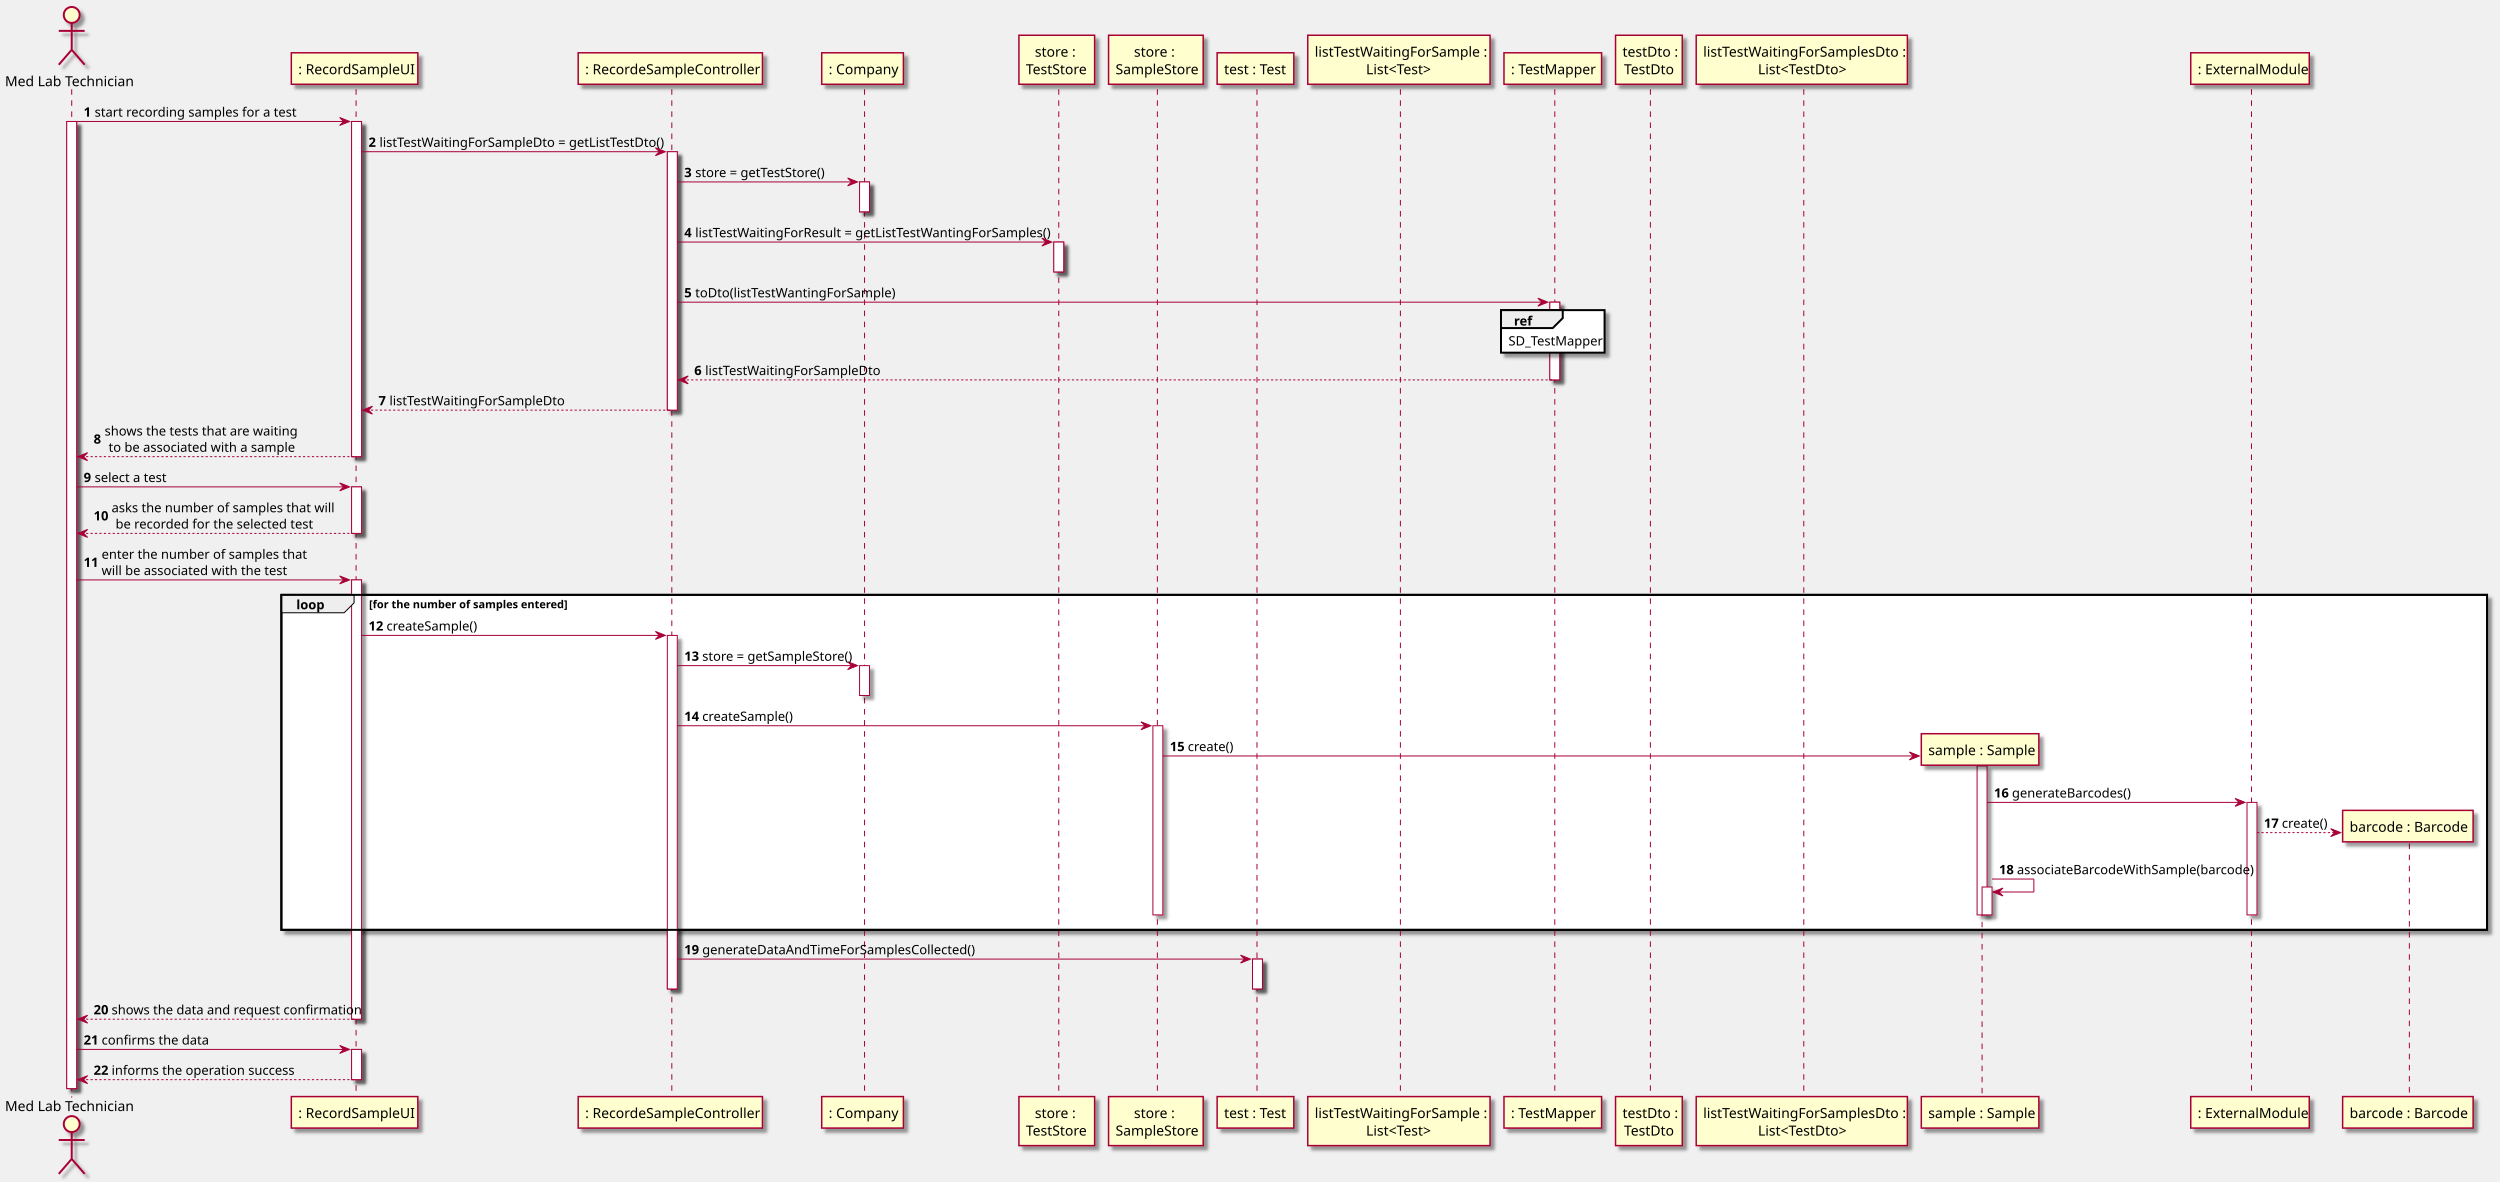
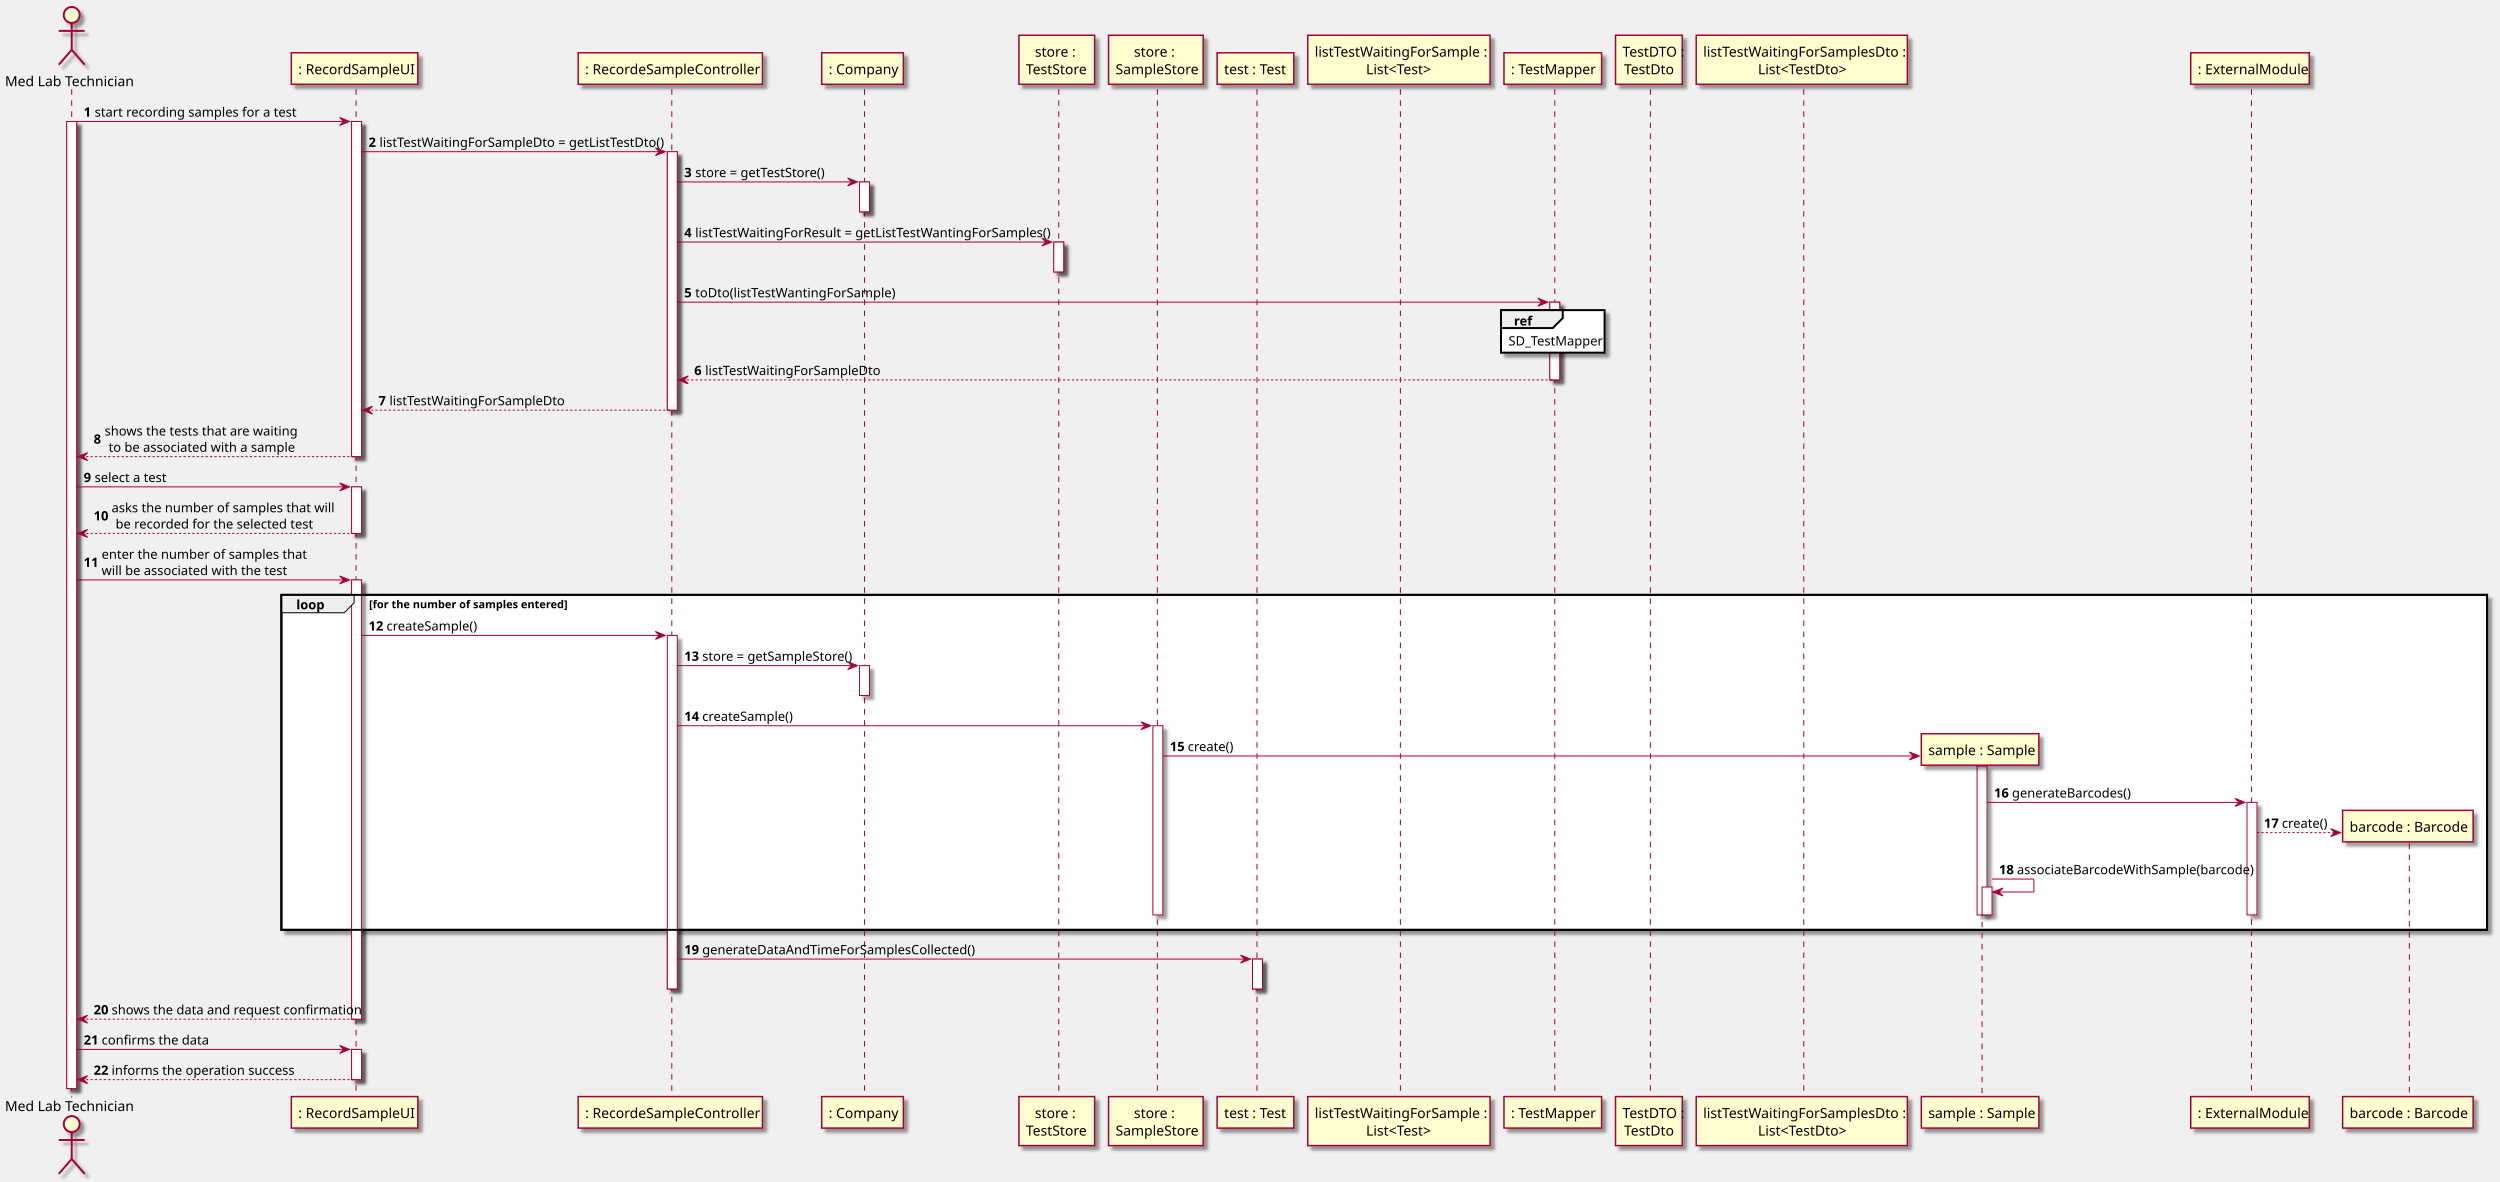
<svg xmlns="http://www.w3.org/2000/svg" contentScriptType="application/ecmascript" contentStyleType="text/css" height="1068.3px" preserveAspectRatio="none" style="width:2259px;height:1068px;" version="1.1" viewBox="0 0 2259 1068" width="2259.9px" zoomAndPan="magnify">
  <defs>
    <filter height="300%" id="f64f2rzbcq5tn" width="300%" x="-1" y="-1">
      <feGaussianBlur result="blurOut" stdDeviation="1.8" />
      <feColorMatrix in="blurOut" result="blurOut2" type="matrix" values="0 0 0 0 0 0 0 0 0 0 0 0 0 0 0 0 0 0 .4 0" />
      <feOffset dx="3.6" dy="3.6" in="blurOut2" result="blurOut3" />
      <feBlend in="SourceGraphic" in2="blurOut3" mode="normal" />
    </filter>
  </defs>
  <g>
    <rect fill="#FFFFFF" filter="url(#f64f2rzbcq5tn)" height="873.907" style="stroke:#A80036;stroke-width:0.9;" width="9" x="60.3" y="109.765" />
    <rect fill="#FFFFFF" filter="url(#f64f2rzbcq5tn)" height="302.864" style="stroke:#A80036;stroke-width:0.9;" width="9" x="317.7" y="109.765" />
    <rect fill="#FFFFFF" filter="url(#f64f2rzbcq5tn)" height="42.033" style="stroke:#A80036;stroke-width:0.9;" width="9" x="317.7" y="439.945" />
    <rect fill="#FFFFFF" filter="url(#f64f2rzbcq5tn)" height="396.928" style="stroke:#A80036;stroke-width:0.9;" width="9" x="317.7" y="524.011" />
    <rect fill="#FFFFFF" filter="url(#f64f2rzbcq5tn)" height="27.316" style="stroke:#A80036;stroke-width:0.9;" width="9" x="317.7" y="948.255" />
    <rect fill="#FFFFFF" filter="url(#f64f2rzbcq5tn)" height="233.515" style="stroke:#A80036;stroke-width:0.9;" width="9" x="603" y="137.081" />
    <rect fill="#FFFFFF" filter="url(#f64f2rzbcq5tn)" height="319.479" style="stroke:#A80036;stroke-width:0.9;" width="9" x="603" y="574.144" />
    <rect fill="#FFFFFF" filter="url(#f64f2rzbcq5tn)" height="27" style="stroke:#A80036;stroke-width:0.9;" width="9" x="776.7" y="164.398" />
    <rect fill="#FFFFFF" filter="url(#f64f2rzbcq5tn)" height="27" style="stroke:#A80036;stroke-width:0.9;" width="9" x="776.7" y="601.46" />
    <rect fill="#FFFFFF" filter="url(#f64f2rzbcq5tn)" height="27" style="stroke:#A80036;stroke-width:0.9;" width="9" x="952.2" y="218.714" />
    <rect fill="#FFFFFF" filter="url(#f64f2rzbcq5tn)" height="170.93" style="stroke:#A80036;stroke-width:0.9;" width="9" x="1041.75" y="655.777" />
    <rect fill="#FFFFFF" filter="url(#f64f2rzbcq5tn)" height="27" style="stroke:#A80036;stroke-width:0.9;" width="9" x="1131.75" y="866.623" />
    <rect fill="#FFFFFF" filter="url(#f64f2rzbcq5tn)" height="70.249" style="stroke:#A80036;stroke-width:0.9;" width="9" x="1400.4" y="273.031" />
    <rect fill="#FFFFFF" filter="url(#f64f2rzbcq5tn)" height="134.613" style="stroke:#A80036;stroke-width:0.9;" width="9" x="1786.5" y="692.093" />
    <rect fill="#FFFFFF" filter="url(#f64f2rzbcq5tn)" height="25.2" style="stroke:#A80036;stroke-width:0.9;" width="9" x="1791" y="801.506" />
    <rect fill="#FFFFFF" filter="url(#f64f2rzbcq5tn)" height="101.665" style="stroke:#A80036;stroke-width:0.9;" width="9" x="2030.4" y="725.041" />
    <rect fill="#FFFFFF" filter="url(#f64f2rzbcq5tn)" height="302.695" style="stroke:#000000;stroke-width:1.8;" width="1993.05" x="254.25" y="537.511" />
    <line style="stroke:#A80036;stroke-width:0.9;stroke-dasharray:5.0,5.0;" x1="64.8" x2="64.8" y1="80.648" y2="991.772" />
    <line style="stroke:#A80036;stroke-width:0.9;stroke-dasharray:5.0,5.0;" x1="321.75" x2="321.75" y1="80.648" y2="991.772" />
    <line style="stroke:#A80036;stroke-width:0.9;stroke-dasharray:5.0,5.0;" x1="607.05" x2="607.05" y1="80.648" y2="991.772" />
    <line style="stroke:#A80036;stroke-width:0.9;stroke-dasharray:5.0,5.0;" x1="781.2" x2="781.2" y1="80.648" y2="991.772" />
    <line style="stroke:#A80036;stroke-width:0.9;stroke-dasharray:5.0,5.0;" x1="956.7" x2="956.7" y1="80.648" y2="991.772" />
    <line style="stroke:#A80036;stroke-width:0.9;stroke-dasharray:5.0,5.0;" x1="1045.8" x2="1045.8" y1="80.648" y2="991.772" />
    <line style="stroke:#A80036;stroke-width:0.9;stroke-dasharray:5.0,5.0;" x1="1135.8" x2="1135.8" y1="80.648" y2="991.772" />
    <line style="stroke:#A80036;stroke-width:0.9;stroke-dasharray:5.0,5.0;" x1="1265.4" x2="1265.4" y1="80.648" y2="991.772" />
    <line style="stroke:#A80036;stroke-width:0.9;stroke-dasharray:5.0,5.0;" x1="1404.9" x2="1404.9" y1="80.648" y2="991.772" />
    <line style="stroke:#A80036;stroke-width:0.9;stroke-dasharray:5.0,5.0;" x1="1491.3" x2="1491.3" y1="80.648" y2="991.772" />
    <line style="stroke:#A80036;stroke-width:0.9;stroke-dasharray:5.0,5.0;" x1="1629.9" x2="1629.9" y1="80.648" y2="991.772" />
    <line style="stroke:#A80036;stroke-width:0.9;stroke-dasharray:5.0,5.0;" x1="1791" x2="1791" y1="692.951" y2="991.772" />
    <line style="stroke:#A80036;stroke-width:0.9;stroke-dasharray:5.0,5.0;" x1="2034.45" x2="2034.45" y1="80.648" y2="991.772" />
    <line style="stroke:#A80036;stroke-width:0.9;stroke-dasharray:5.0,5.0;" x1="2177.1" x2="2177.1" y1="762.216" y2="991.772" />
    <text fill="#000000" font-family="sans-serif" font-size="12.6" lengthAdjust="spacing" textLength="115.2" x="4.5" y="77.88">Med Lab Technician</text>
    <ellipse cx="64.8" cy="13.5" fill="#FEFECE" filter="url(#f64f2rzbcq5tn)" rx="7.2" ry="7.2" style="stroke:#A80036;stroke-width:1.8;" />
    <path d="M64.8,20.7 L64.8,45 M53.1,27.9 L76.5,27.9 M64.8,45 L53.1,58.5 M64.8,45 L76.5,58.5 " fill="none" filter="url(#f64f2rzbcq5tn)" style="stroke:#A80036;stroke-width:1.8;" />
    <text fill="#000000" font-family="sans-serif" font-size="12.6" lengthAdjust="spacing" textLength="115.2" x="4.5" y="1003.952">Med Lab Technician</text>
    <ellipse cx="64.8" cy="1015.72" fill="#FEFECE" filter="url(#f64f2rzbcq5tn)" rx="7.2" ry="7.2" style="stroke:#A80036;stroke-width:1.8;" />
    <path d="M64.8,1022.92 L64.8,1047.22 M53.1,1030.12 L76.5,1030.12 M64.8,1047.22 L53.1,1060.72 M64.8,1047.22 L76.5,1060.72 " fill="none" filter="url(#f64f2rzbcq5tn)" style="stroke:#A80036;stroke-width:1.8;" />
    <rect fill="#FEFECE" filter="url(#f64f2rzbcq5tn)" height="28.448" style="stroke:#A80036;stroke-width:1.35;" width="114.3" x="263.25" y="47.7" />
    <text fill="#000000" font-family="sans-serif" font-size="12.6" lengthAdjust="spacing" textLength="101.7" x="269.55" y="67.08">: RecordSampleUI</text>
    <rect fill="#FEFECE" filter="url(#f64f2rzbcq5tn)" height="28.448" style="stroke:#A80036;stroke-width:1.35;" width="114.3" x="263.25" y="990.872" />
    <text fill="#000000" font-family="sans-serif" font-size="12.6" lengthAdjust="spacing" textLength="101.7" x="269.55" y="1010.252">: RecordSampleUI</text>
    <rect fill="#FEFECE" filter="url(#f64f2rzbcq5tn)" height="28.448" style="stroke:#A80036;stroke-width:1.35;" width="166.5" x="522.45" y="47.7" />
    <text fill="#000000" font-family="sans-serif" font-size="12.6" lengthAdjust="spacing" textLength="153.9" x="528.75" y="67.08">: RecordeSampleController</text>
    <rect fill="#FEFECE" filter="url(#f64f2rzbcq5tn)" height="28.448" style="stroke:#A80036;stroke-width:1.35;" width="166.5" x="522.45" y="990.872" />
    <text fill="#000000" font-family="sans-serif" font-size="12.6" lengthAdjust="spacing" textLength="153.9" x="528.75" y="1010.252">: RecordeSampleController</text>
    <rect fill="#FEFECE" filter="url(#f64f2rzbcq5tn)" height="28.448" style="stroke:#A80036;stroke-width:1.35;" width="73.8" x="742.5" y="47.7" />
    <text fill="#000000" font-family="sans-serif" font-size="12.6" lengthAdjust="spacing" textLength="61.2" x="748.8" y="67.08">: Company</text>
    <rect fill="#FEFECE" filter="url(#f64f2rzbcq5tn)" height="28.448" style="stroke:#A80036;stroke-width:1.35;" width="73.8" x="742.5" y="990.872" />
    <text fill="#000000" font-family="sans-serif" font-size="12.6" lengthAdjust="spacing" textLength="61.2" x="748.8" y="1010.252">: Company</text>
    <rect fill="#FEFECE" filter="url(#f64f2rzbcq5tn)" height="44.297" style="stroke:#A80036;stroke-width:1.35;" width="68.4" x="920.7" y="31.852" />
    <text fill="#000000" font-family="sans-serif" font-size="12.6" lengthAdjust="spacing" textLength="36" x="935.1" y="51.231">store :</text>
    <text fill="#000000" font-family="sans-serif" font-size="12.6" lengthAdjust="spacing" textLength="55.8" x="927" y="67.08">TestStore</text>
    <rect fill="#FEFECE" filter="url(#f64f2rzbcq5tn)" height="44.297" style="stroke:#A80036;stroke-width:1.35;" width="68.4" x="920.7" y="990.872" />
    <text fill="#000000" font-family="sans-serif" font-size="12.6" lengthAdjust="spacing" textLength="36" x="935.1" y="1010.252">store :</text>
    <text fill="#000000" font-family="sans-serif" font-size="12.6" lengthAdjust="spacing" textLength="55.8" x="927" y="1026.1">TestStore</text>
    <rect fill="#FEFECE" filter="url(#f64f2rzbcq5tn)" height="44.297" style="stroke:#A80036;stroke-width:1.35;" width="85.5" x="1001.7" y="31.852" />
    <text fill="#000000" font-family="sans-serif" font-size="12.6" lengthAdjust="spacing" textLength="36" x="1024.65" y="51.231">store :</text>
    <text fill="#000000" font-family="sans-serif" font-size="12.6" lengthAdjust="spacing" textLength="72.9" x="1008" y="67.08">SampleStore</text>
    <rect fill="#FEFECE" filter="url(#f64f2rzbcq5tn)" height="44.297" style="stroke:#A80036;stroke-width:1.35;" width="85.5" x="1001.7" y="990.872" />
    <text fill="#000000" font-family="sans-serif" font-size="12.6" lengthAdjust="spacing" textLength="36" x="1024.65" y="1010.252">store :</text>
    <text fill="#000000" font-family="sans-serif" font-size="12.6" lengthAdjust="spacing" textLength="72.9" x="1008" y="1026.1">SampleStore</text>
    <rect fill="#FEFECE" filter="url(#f64f2rzbcq5tn)" height="28.448" style="stroke:#A80036;stroke-width:1.35;" width="69.3" x="1099.8" y="47.7" />
    <text fill="#000000" font-family="sans-serif" font-size="12.6" lengthAdjust="spacing" textLength="56.7" x="1106.1" y="67.08">test : Test</text>
    <rect fill="#FEFECE" filter="url(#f64f2rzbcq5tn)" height="28.448" style="stroke:#A80036;stroke-width:1.35;" width="69.3" x="1099.8" y="990.872" />
    <text fill="#000000" font-family="sans-serif" font-size="12.6" lengthAdjust="spacing" textLength="56.7" x="1106.1" y="1010.252">test : Test</text>
    <rect fill="#FEFECE" filter="url(#f64f2rzbcq5tn)" height="44.297" style="stroke:#A80036;stroke-width:1.35;" width="164.7" x="1181.7" y="31.852" />
    <text fill="#000000" font-family="sans-serif" font-size="12.6" lengthAdjust="spacing" textLength="152.1" x="1188" y="51.231">listTestWaitingForSample :</text>
    <text fill="#000000" font-family="sans-serif" font-size="12.6" lengthAdjust="spacing" textLength="59.4" x="1234.35" y="67.08">List&lt;Test&gt;</text>
    <rect fill="#FEFECE" filter="url(#f64f2rzbcq5tn)" height="44.297" style="stroke:#A80036;stroke-width:1.35;" width="164.7" x="1181.7" y="990.872" />
    <text fill="#000000" font-family="sans-serif" font-size="12.6" lengthAdjust="spacing" textLength="152.1" x="1188" y="1010.252">listTestWaitingForSample :</text>
    <text fill="#000000" font-family="sans-serif" font-size="12.6" lengthAdjust="spacing" textLength="59.4" x="1234.35" y="1026.1">List&lt;Test&gt;</text>
    <rect fill="#FEFECE" filter="url(#f64f2rzbcq5tn)" height="28.448" style="stroke:#A80036;stroke-width:1.35;" width="88.2" x="1359" y="47.7" />
    <text fill="#000000" font-family="sans-serif" font-size="12.6" lengthAdjust="spacing" textLength="75.6" x="1365.3" y="67.08">: TestMapper</text>
    <rect fill="#FEFECE" filter="url(#f64f2rzbcq5tn)" height="28.448" style="stroke:#A80036;stroke-width:1.35;" width="88.2" x="1359" y="990.872" />
    <text fill="#000000" font-family="sans-serif" font-size="12.6" lengthAdjust="spacing" textLength="75.6" x="1365.3" y="1010.252">: TestMapper</text>
    <rect fill="#FEFECE" filter="url(#f64f2rzbcq5tn)" height="44.297" style="stroke:#A80036;stroke-width:1.35;" width="60.3" x="1459.8" y="31.852" />
-     <text fill="#000000" font-family="sans-serif" font-size="12.6" lengthAdjust="spacing" textLength="47.7" x="1466.1" y="51.231">testDto :</text>
+     <text fill="#000000" font-family="sans-serif" font-size="12.6" lengthAdjust="spacing" textLength="47.7" x="1466.1" y="51.231">TestDTO :</text>
    <text fill="#000000" font-family="sans-serif" font-size="12.6" lengthAdjust="spacing" textLength="45" x="1467.45" y="67.08">TestDto</text>
    <rect fill="#FEFECE" filter="url(#f64f2rzbcq5tn)" height="44.297" style="stroke:#A80036;stroke-width:1.35;" width="60.3" x="1459.8" y="990.872" />
-     <text fill="#000000" font-family="sans-serif" font-size="12.6" lengthAdjust="spacing" textLength="47.7" x="1466.1" y="1010.252">testDto :</text>
+     <text fill="#000000" font-family="sans-serif" font-size="12.6" lengthAdjust="spacing" textLength="47.7" x="1466.1" y="1010.252">TestDTO :</text>
    <text fill="#000000" font-family="sans-serif" font-size="12.6" lengthAdjust="spacing" textLength="45" x="1467.45" y="1026.1">TestDto</text>
    <rect fill="#FEFECE" filter="url(#f64f2rzbcq5tn)" height="44.297" style="stroke:#A80036;stroke-width:1.35;" width="190.8" x="1532.7" y="31.852" />
    <text fill="#000000" font-family="sans-serif" font-size="12.6" lengthAdjust="spacing" textLength="178.2" x="1539" y="51.231">listTestWaitingForSamplesDto :</text>
    <text fill="#000000" font-family="sans-serif" font-size="12.6" lengthAdjust="spacing" textLength="79.2" x="1588.5" y="67.08">List&lt;TestDto&gt;</text>
    <rect fill="#FEFECE" filter="url(#f64f2rzbcq5tn)" height="44.297" style="stroke:#A80036;stroke-width:1.35;" width="190.8" x="1532.7" y="990.872" />
    <text fill="#000000" font-family="sans-serif" font-size="12.6" lengthAdjust="spacing" textLength="178.2" x="1539" y="1010.252">listTestWaitingForSamplesDto :</text>
    <text fill="#000000" font-family="sans-serif" font-size="12.6" lengthAdjust="spacing" textLength="79.2" x="1588.5" y="1026.1">List&lt;TestDto&gt;</text>
    <rect fill="#FEFECE" filter="url(#f64f2rzbcq5tn)" height="28.448" style="stroke:#A80036;stroke-width:1.35;" width="106.2" x="1736.1" y="990.872" />
    <text fill="#000000" font-family="sans-serif" font-size="12.6" lengthAdjust="spacing" textLength="93.6" x="1742.4" y="1010.252">sample : Sample</text>
    <rect fill="#FEFECE" filter="url(#f64f2rzbcq5tn)" height="28.448" style="stroke:#A80036;stroke-width:1.35;" width="107.1" x="1979.55" y="47.7" />
    <text fill="#000000" font-family="sans-serif" font-size="12.6" lengthAdjust="spacing" textLength="94.5" x="1985.85" y="67.08">: ExternalModule</text>
    <rect fill="#FEFECE" filter="url(#f64f2rzbcq5tn)" height="28.448" style="stroke:#A80036;stroke-width:1.35;" width="107.1" x="1979.55" y="990.872" />
    <text fill="#000000" font-family="sans-serif" font-size="12.6" lengthAdjust="spacing" textLength="94.5" x="1985.85" y="1010.252">: ExternalModule</text>
    <rect fill="#FEFECE" filter="url(#f64f2rzbcq5tn)" height="28.448" style="stroke:#A80036;stroke-width:1.35;" width="117.9" x="2116.8" y="990.872" />
    <text fill="#000000" font-family="sans-serif" font-size="12.6" lengthAdjust="spacing" textLength="105.3" x="2123.1" y="1010.252">barcode : Barcode</text>
    <rect fill="#FFFFFF" filter="url(#f64f2rzbcq5tn)" height="873.907" style="stroke:#A80036;stroke-width:0.9;" width="9" x="60.3" y="109.765" />
    <rect fill="#FFFFFF" filter="url(#f64f2rzbcq5tn)" height="302.864" style="stroke:#A80036;stroke-width:0.9;" width="9" x="317.7" y="109.765" />
    <rect fill="#FFFFFF" filter="url(#f64f2rzbcq5tn)" height="42.033" style="stroke:#A80036;stroke-width:0.9;" width="9" x="317.7" y="439.945" />
    <rect fill="#FFFFFF" filter="url(#f64f2rzbcq5tn)" height="396.928" style="stroke:#A80036;stroke-width:0.9;" width="9" x="317.7" y="524.011" />
    <rect fill="#FFFFFF" filter="url(#f64f2rzbcq5tn)" height="27.316" style="stroke:#A80036;stroke-width:0.9;" width="9" x="317.7" y="948.255" />
    <rect fill="#FFFFFF" filter="url(#f64f2rzbcq5tn)" height="233.515" style="stroke:#A80036;stroke-width:0.9;" width="9" x="603" y="137.081" />
    <rect fill="#FFFFFF" filter="url(#f64f2rzbcq5tn)" height="319.479" style="stroke:#A80036;stroke-width:0.9;" width="9" x="603" y="574.144" />
    <rect fill="#FFFFFF" filter="url(#f64f2rzbcq5tn)" height="27" style="stroke:#A80036;stroke-width:0.9;" width="9" x="776.7" y="164.398" />
    <rect fill="#FFFFFF" filter="url(#f64f2rzbcq5tn)" height="27" style="stroke:#A80036;stroke-width:0.9;" width="9" x="776.7" y="601.46" />
    <rect fill="#FFFFFF" filter="url(#f64f2rzbcq5tn)" height="27" style="stroke:#A80036;stroke-width:0.9;" width="9" x="952.2" y="218.714" />
    <rect fill="#FFFFFF" filter="url(#f64f2rzbcq5tn)" height="170.93" style="stroke:#A80036;stroke-width:0.9;" width="9" x="1041.75" y="655.777" />
    <rect fill="#FFFFFF" filter="url(#f64f2rzbcq5tn)" height="27" style="stroke:#A80036;stroke-width:0.9;" width="9" x="1131.75" y="866.623" />
    <rect fill="#FFFFFF" filter="url(#f64f2rzbcq5tn)" height="70.249" style="stroke:#A80036;stroke-width:0.9;" width="9" x="1400.4" y="273.031" />
    <rect fill="#FFFFFF" filter="url(#f64f2rzbcq5tn)" height="134.613" style="stroke:#A80036;stroke-width:0.9;" width="9" x="1786.5" y="692.093" />
    <rect fill="#FFFFFF" filter="url(#f64f2rzbcq5tn)" height="25.2" style="stroke:#A80036;stroke-width:0.9;" width="9" x="1791" y="801.506" />
    <rect fill="#FFFFFF" filter="url(#f64f2rzbcq5tn)" height="101.665" style="stroke:#A80036;stroke-width:0.9;" width="9" x="2030.4" y="725.041" />
    <polygon fill="#A80036" points="306.9,106.165,315.9,109.765,306.9,113.365,310.5,109.765" style="stroke:#A80036;stroke-width:0.9;" />
    <line style="stroke:#A80036;stroke-width:0.9;" x1="69.3" x2="312.3" y1="109.765" y2="109.765" />
    <text fill="#000000" font-family="sans-serif" font-size="11.7" font-weight="bold" lengthAdjust="spacing" textLength="6.3" x="75.6" y="105.394">1</text>
    <text fill="#000000" font-family="sans-serif" font-size="11.7" lengthAdjust="spacing" textLength="171.9" x="85.5" y="105.394">start recording samples for a test</text>
    <polygon fill="#A80036" points="592.2,133.481,601.2,137.081,592.2,140.681,595.8,137.081" style="stroke:#A80036;stroke-width:0.9;" />
    <line style="stroke:#A80036;stroke-width:0.9;" x1="326.7" x2="597.6" y1="137.081" y2="137.081" />
    <text fill="#000000" font-family="sans-serif" font-size="11.7" font-weight="bold" lengthAdjust="spacing" textLength="6.3" x="333" y="132.71">2</text>
    <text fill="#000000" font-family="sans-serif" font-size="11.7" lengthAdjust="spacing" textLength="249.3" x="342.9" y="132.71">listTestWaitingForSampleDto = getListTestDto()</text>
    <polygon fill="#A80036" points="765.9,160.798,774.9,164.398,765.9,167.998,769.5,164.398" style="stroke:#A80036;stroke-width:0.9;" />
    <line style="stroke:#A80036;stroke-width:0.9;" x1="612" x2="771.3" y1="164.398" y2="164.398" />
    <text fill="#000000" font-family="sans-serif" font-size="11.7" font-weight="bold" lengthAdjust="spacing" textLength="6.3" x="618.3" y="160.027">3</text>
    <text fill="#000000" font-family="sans-serif" font-size="11.7" lengthAdjust="spacing" textLength="114.3" x="628.2" y="160.027">store = getTestStore()</text>
    <polygon fill="#A80036" points="941.4,215.114,950.4,218.714,941.4,222.314,945,218.714" style="stroke:#A80036;stroke-width:0.9;" />
    <line style="stroke:#A80036;stroke-width:0.9;" x1="612" x2="946.8" y1="218.714" y2="218.714" />
    <text fill="#000000" font-family="sans-serif" font-size="11.7" font-weight="bold" lengthAdjust="spacing" textLength="6.3" x="618.3" y="214.343">4</text>
    <text fill="#000000" font-family="sans-serif" font-size="11.7" lengthAdjust="spacing" textLength="313.2" x="628.2" y="214.343">listTestWaitingForResult = getListTestWantingForSamples()</text>
    <polygon fill="#A80036" points="1389.6,269.43,1398.6,273.031,1389.6,276.63,1393.2,273.031" style="stroke:#A80036;stroke-width:0.9;" />
    <line style="stroke:#A80036;stroke-width:0.9;" x1="612" x2="1395" y1="273.031" y2="273.031" />
    <text fill="#000000" font-family="sans-serif" font-size="11.7" font-weight="bold" lengthAdjust="spacing" textLength="6.3" x="618.3" y="268.66">5</text>
    <text fill="#000000" font-family="sans-serif" font-size="11.7" lengthAdjust="spacing" textLength="172.8" x="628.2" y="268.66">toDto(listTestWantingForSample)</text>
    <rect fill="#FFFFFF" filter="url(#f64f2rzbcq5tn)" height="38.433" style="stroke:#000000;stroke-width:1.8;" width="93.6" x="1356.3" y="280.231" />
    <polygon fill="#EEEEEE" points="1356.3,280.231,1412.1,280.231,1412.1,287.43,1403.1,296.43,1356.3,296.43,1356.3,280.231" style="stroke:#000000;stroke-width:1.8;" />
    <text fill="#000000" font-family="sans-serif" font-size="11.7" font-weight="bold" lengthAdjust="spacing" textLength="15.3" x="1368" y="294.176">ref</text>
    <text fill="#000000" font-family="sans-serif" font-size="11.7" lengthAdjust="spacing" textLength="83.7" x="1363.05" y="312.176">SD_TestMapper</text>
    <polygon fill="#A80036" points="621.9,339.68,612.9,343.28,621.9,346.88,618.3,343.28" style="stroke:#A80036;stroke-width:0.9;" />
    <line style="stroke:#A80036;stroke-width:0.9;stroke-dasharray:2.0,2.0;" x1="616.5" x2="1404" y1="343.28" y2="343.28" />
    <text fill="#000000" font-family="sans-serif" font-size="11.7" font-weight="bold" lengthAdjust="spacing" textLength="6.3" x="627.3" y="338.909">6</text>
    <text fill="#000000" font-family="sans-serif" font-size="11.7" lengthAdjust="spacing" textLength="152.1" x="637.2" y="338.909">listTestWaitingForSampleDto</text>
    <polygon fill="#A80036" points="336.6,366.996,327.6,370.596,336.6,374.196,333,370.596" style="stroke:#A80036;stroke-width:0.9;" />
    <line style="stroke:#A80036;stroke-width:0.9;stroke-dasharray:2.0,2.0;" x1="331.2" x2="606.6" y1="370.596" y2="370.596" />
    <text fill="#000000" font-family="sans-serif" font-size="11.7" font-weight="bold" lengthAdjust="spacing" textLength="6.3" x="342" y="366.225">7</text>
    <text fill="#000000" font-family="sans-serif" font-size="11.7" lengthAdjust="spacing" textLength="152.1" x="351.9" y="366.225">listTestWaitingForSampleDto</text>
    <polygon fill="#A80036" points="79.2,409.029,70.2,412.629,79.2,416.229,75.6,412.629" style="stroke:#A80036;stroke-width:0.9;" />
    <line style="stroke:#A80036;stroke-width:0.9;stroke-dasharray:2.0,2.0;" x1="73.8" x2="321.3" y1="412.629" y2="412.629" />
    <text fill="#000000" font-family="sans-serif" font-size="11.7" font-weight="bold" lengthAdjust="spacing" textLength="6.3" x="84.6" y="400.9">8</text>
    <text fill="#000000" font-family="sans-serif" font-size="11.7" lengthAdjust="spacing" textLength="165.6" x="94.5" y="393.542">shows the tests that are waiting</text>
    <text fill="#000000" font-family="sans-serif" font-size="11.7" lengthAdjust="spacing" textLength="162" x="98.1" y="408.258">to be associated with a sample</text>
    <polygon fill="#A80036" points="306.9,436.345,315.9,439.945,306.9,443.545,310.5,439.945" style="stroke:#A80036;stroke-width:0.9;" />
    <line style="stroke:#A80036;stroke-width:0.9;" x1="69.3" x2="312.3" y1="439.945" y2="439.945" />
    <text fill="#000000" font-family="sans-serif" font-size="11.7" font-weight="bold" lengthAdjust="spacing" textLength="6.3" x="75.6" y="435.575">9</text>
    <text fill="#000000" font-family="sans-serif" font-size="11.7" lengthAdjust="spacing" textLength="64.8" x="85.5" y="435.575">select a test</text>
    <polygon fill="#A80036" points="79.2,478.378,70.2,481.978,79.2,485.578,75.6,481.978" style="stroke:#A80036;stroke-width:0.9;" />
    <line style="stroke:#A80036;stroke-width:0.9;stroke-dasharray:2.0,2.0;" x1="73.8" x2="321.3" y1="481.978" y2="481.978" />
    <text fill="#000000" font-family="sans-serif" font-size="11.7" font-weight="bold" lengthAdjust="spacing" textLength="12.6" x="84.6" y="470.249">10</text>
    <text fill="#000000" font-family="sans-serif" font-size="11.7" lengthAdjust="spacing" textLength="190.8" x="100.8" y="462.891">asks the number of samples that will</text>
    <text fill="#000000" font-family="sans-serif" font-size="11.7" lengthAdjust="spacing" textLength="168.3" x="104.4" y="477.607">be recorded for the selected test</text>
    <polygon fill="#A80036" points="306.9,520.411,315.9,524.011,306.9,527.611,310.5,524.011" style="stroke:#A80036;stroke-width:0.9;" />
    <line style="stroke:#A80036;stroke-width:0.9;" x1="69.3" x2="312.3" y1="524.011" y2="524.011" />
    <text fill="#000000" font-family="sans-serif" font-size="11.7" font-weight="bold" lengthAdjust="spacing" textLength="12.6" x="75.6" y="512.282">11</text>
    <text fill="#000000" font-family="sans-serif" font-size="11.7" lengthAdjust="spacing" textLength="171.9" x="91.8" y="504.924">enter the number of samples that</text>
    <text fill="#000000" font-family="sans-serif" font-size="11.7" lengthAdjust="spacing" textLength="160.2" x="91.8" y="519.64">will be associated with the test</text>
    <path d="M254.25,537.511 L319.95,537.511 L319.95,544.711 L310.95,553.711 L254.25,553.711 L254.25,537.511 " fill="#EEEEEE" style="stroke:#000000;stroke-width:0.9;" />
    <rect fill="none" height="302.695" style="stroke:#000000;stroke-width:1.8;" width="1993.05" x="254.25" y="537.511" />
    <text fill="#000000" font-family="sans-serif" font-size="11.7" font-weight="bold" lengthAdjust="spacing" textLength="25.2" x="267.75" y="550.557">loop</text>
    <text fill="#000000" font-family="sans-serif" font-size="9.9" font-weight="bold" lengthAdjust="spacing" textLength="183.6" x="333.45" y="549.588">[for the number of samples entered]</text>
    <polygon fill="#A80036" points="592.2,570.544,601.2,574.144,592.2,577.744,595.8,574.144" style="stroke:#A80036;stroke-width:0.9;" />
    <line style="stroke:#A80036;stroke-width:0.9;" x1="326.7" x2="597.6" y1="574.144" y2="574.144" />
    <text fill="#000000" font-family="sans-serif" font-size="11.7" font-weight="bold" lengthAdjust="spacing" textLength="12.6" x="333" y="569.773">12</text>
    <text fill="#000000" font-family="sans-serif" font-size="11.7" lengthAdjust="spacing" textLength="79.2" x="349.2" y="569.773">createSample()</text>
    <polygon fill="#A80036" points="765.9,597.86,774.9,601.46,765.9,605.06,769.5,601.46" style="stroke:#A80036;stroke-width:0.9;" />
    <line style="stroke:#A80036;stroke-width:0.9;" x1="612" x2="771.3" y1="601.46" y2="601.46" />
    <text fill="#000000" font-family="sans-serif" font-size="11.7" font-weight="bold" lengthAdjust="spacing" textLength="12.6" x="618.3" y="597.089">13</text>
    <text fill="#000000" font-family="sans-serif" font-size="11.7" lengthAdjust="spacing" textLength="131.4" x="634.5" y="597.089">store = getSampleStore()</text>
    <polygon fill="#A80036" points="1030.95,652.177,1039.95,655.777,1030.95,659.377,1034.55,655.777" style="stroke:#A80036;stroke-width:0.9;" />
    <line style="stroke:#A80036;stroke-width:0.9;" x1="612" x2="1036.35" y1="655.777" y2="655.777" />
    <text fill="#000000" font-family="sans-serif" font-size="11.7" font-weight="bold" lengthAdjust="spacing" textLength="12.6" x="618.3" y="651.406">14</text>
    <text fill="#000000" font-family="sans-serif" font-size="11.7" lengthAdjust="spacing" textLength="79.2" x="634.5" y="651.406">createSample()</text>
    <polygon fill="#A80036" points="1725.3,679.493,1734.3,683.093,1725.3,686.693,1728.9,683.093" style="stroke:#A80036;stroke-width:0.9;" />
    <line style="stroke:#A80036;stroke-width:0.9;" x1="1050.75" x2="1730.7" y1="683.093" y2="683.093" />
    <text fill="#000000" font-family="sans-serif" font-size="11.7" font-weight="bold" lengthAdjust="spacing" textLength="12.6" x="1057.05" y="678.722">15</text>
    <text fill="#000000" font-family="sans-serif" font-size="11.7" lengthAdjust="spacing" textLength="39.6" x="1073.25" y="678.722">create()</text>
    <rect fill="#FEFECE" filter="url(#f64f2rzbcq5tn)" height="28.448" style="stroke:#A80036;stroke-width:1.35;" width="106.2" x="1736.1" y="662.977" />
    <text fill="#000000" font-family="sans-serif" font-size="12.6" lengthAdjust="spacing" textLength="93.6" x="1742.4" y="682.356">sample : Sample</text>
    <polygon fill="#A80036" points="2019.6,721.441,2028.6,725.041,2019.6,728.641,2023.2,725.041" style="stroke:#A80036;stroke-width:0.9;" />
    <line style="stroke:#A80036;stroke-width:0.9;" x1="1795.5" x2="2025" y1="725.041" y2="725.041" />
    <text fill="#000000" font-family="sans-serif" font-size="11.7" font-weight="bold" lengthAdjust="spacing" textLength="12.6" x="1801.8" y="720.671">16</text>
    <text fill="#000000" font-family="sans-serif" font-size="11.7" lengthAdjust="spacing" textLength="101.7" x="1818" y="720.671">generateBarcodes()</text>
    <polygon fill="#A80036" points="2106,748.758,2115,752.358,2106,755.958,2109.6,752.358" style="stroke:#A80036;stroke-width:0.9;" />
    <line style="stroke:#A80036;stroke-width:0.9;stroke-dasharray:2.0,2.0;" x1="2039.4" x2="2111.4" y1="752.358" y2="752.358" />
    <text fill="#000000" font-family="sans-serif" font-size="11.7" font-weight="bold" lengthAdjust="spacing" textLength="12.6" x="2045.7" y="747.987">17</text>
    <text fill="#000000" font-family="sans-serif" font-size="11.7" lengthAdjust="spacing" textLength="39.6" x="2061.9" y="747.987">create()</text>
    <rect fill="#FEFECE" filter="url(#f64f2rzbcq5tn)" height="28.448" style="stroke:#A80036;stroke-width:1.35;" width="117.9" x="2116.8" y="732.241" />
    <text fill="#000000" font-family="sans-serif" font-size="12.6" lengthAdjust="spacing" textLength="105.3" x="2123.1" y="751.621">barcode : Barcode</text>
    <line style="stroke:#A80036;stroke-width:0.9;" x1="1800" x2="1837.8" y1="794.306" y2="794.306" />
    <line style="stroke:#A80036;stroke-width:0.9;" x1="1837.8" x2="1837.8" y1="794.306" y2="806.006" />
    <line style="stroke:#A80036;stroke-width:0.9;" x1="1800.9" x2="1837.8" y1="806.006" y2="806.006" />
    <polygon fill="#A80036" points="1809.9,802.406,1800.9,806.006,1809.9,809.606,1806.3,806.006" style="stroke:#A80036;stroke-width:0.9;" />
    <text fill="#000000" font-family="sans-serif" font-size="11.7" font-weight="bold" lengthAdjust="spacing" textLength="12.6" x="1806.3" y="789.935">18</text>
    <text fill="#000000" font-family="sans-serif" font-size="11.7" lengthAdjust="spacing" textLength="206.1" x="1822.5" y="789.935">associateBarcodeWithSample(barcode)</text>
    <polygon fill="#A80036" points="1120.95,863.023,1129.95,866.623,1120.95,870.223,1124.55,866.623" style="stroke:#A80036;stroke-width:0.9;" />
    <line style="stroke:#A80036;stroke-width:0.9;" x1="612" x2="1126.35" y1="866.623" y2="866.623" />
    <text fill="#000000" font-family="sans-serif" font-size="11.7" font-weight="bold" lengthAdjust="spacing" textLength="12.6" x="618.3" y="862.252">19</text>
    <text fill="#000000" font-family="sans-serif" font-size="11.7" lengthAdjust="spacing" textLength="234" x="634.5" y="862.252">generateDataAndTimeForSamplesCollected()</text>
    <polygon fill="#A80036" points="79.2,917.339,70.2,920.939,79.2,924.539,75.6,920.939" style="stroke:#A80036;stroke-width:0.9;" />
    <line style="stroke:#A80036;stroke-width:0.9;stroke-dasharray:2.0,2.0;" x1="73.8" x2="321.3" y1="920.939" y2="920.939" />
    <text fill="#000000" font-family="sans-serif" font-size="11.7" font-weight="bold" lengthAdjust="spacing" textLength="12.6" x="84.6" y="916.568">20</text>
    <text fill="#000000" font-family="sans-serif" font-size="11.7" lengthAdjust="spacing" textLength="210.6" x="100.8" y="916.568">shows the data and request confirmation</text>
    <polygon fill="#A80036" points="306.9,944.655,315.9,948.255,306.9,951.856,310.5,948.255" style="stroke:#A80036;stroke-width:0.9;" />
    <line style="stroke:#A80036;stroke-width:0.9;" x1="69.3" x2="312.3" y1="948.255" y2="948.255" />
    <text fill="#000000" font-family="sans-serif" font-size="11.7" font-weight="bold" lengthAdjust="spacing" textLength="12.6" x="75.6" y="943.885">21</text>
    <text fill="#000000" font-family="sans-serif" font-size="11.7" lengthAdjust="spacing" textLength="90" x="91.8" y="943.885">confirms the data</text>
    <polygon fill="#A80036" points="79.2,971.972,70.2,975.572,79.2,979.172,75.6,975.572" style="stroke:#A80036;stroke-width:0.9;" />
    <line style="stroke:#A80036;stroke-width:0.9;stroke-dasharray:2.0,2.0;" x1="73.8" x2="321.3" y1="975.572" y2="975.572" />
    <text fill="#000000" font-family="sans-serif" font-size="11.7" font-weight="bold" lengthAdjust="spacing" textLength="12.6" x="84.6" y="971.201">22</text>
    <text fill="#000000" font-family="sans-serif" font-size="11.7" lengthAdjust="spacing" textLength="156.6" x="100.8" y="971.201">informs the operation success</text>
  </g>
</svg>
